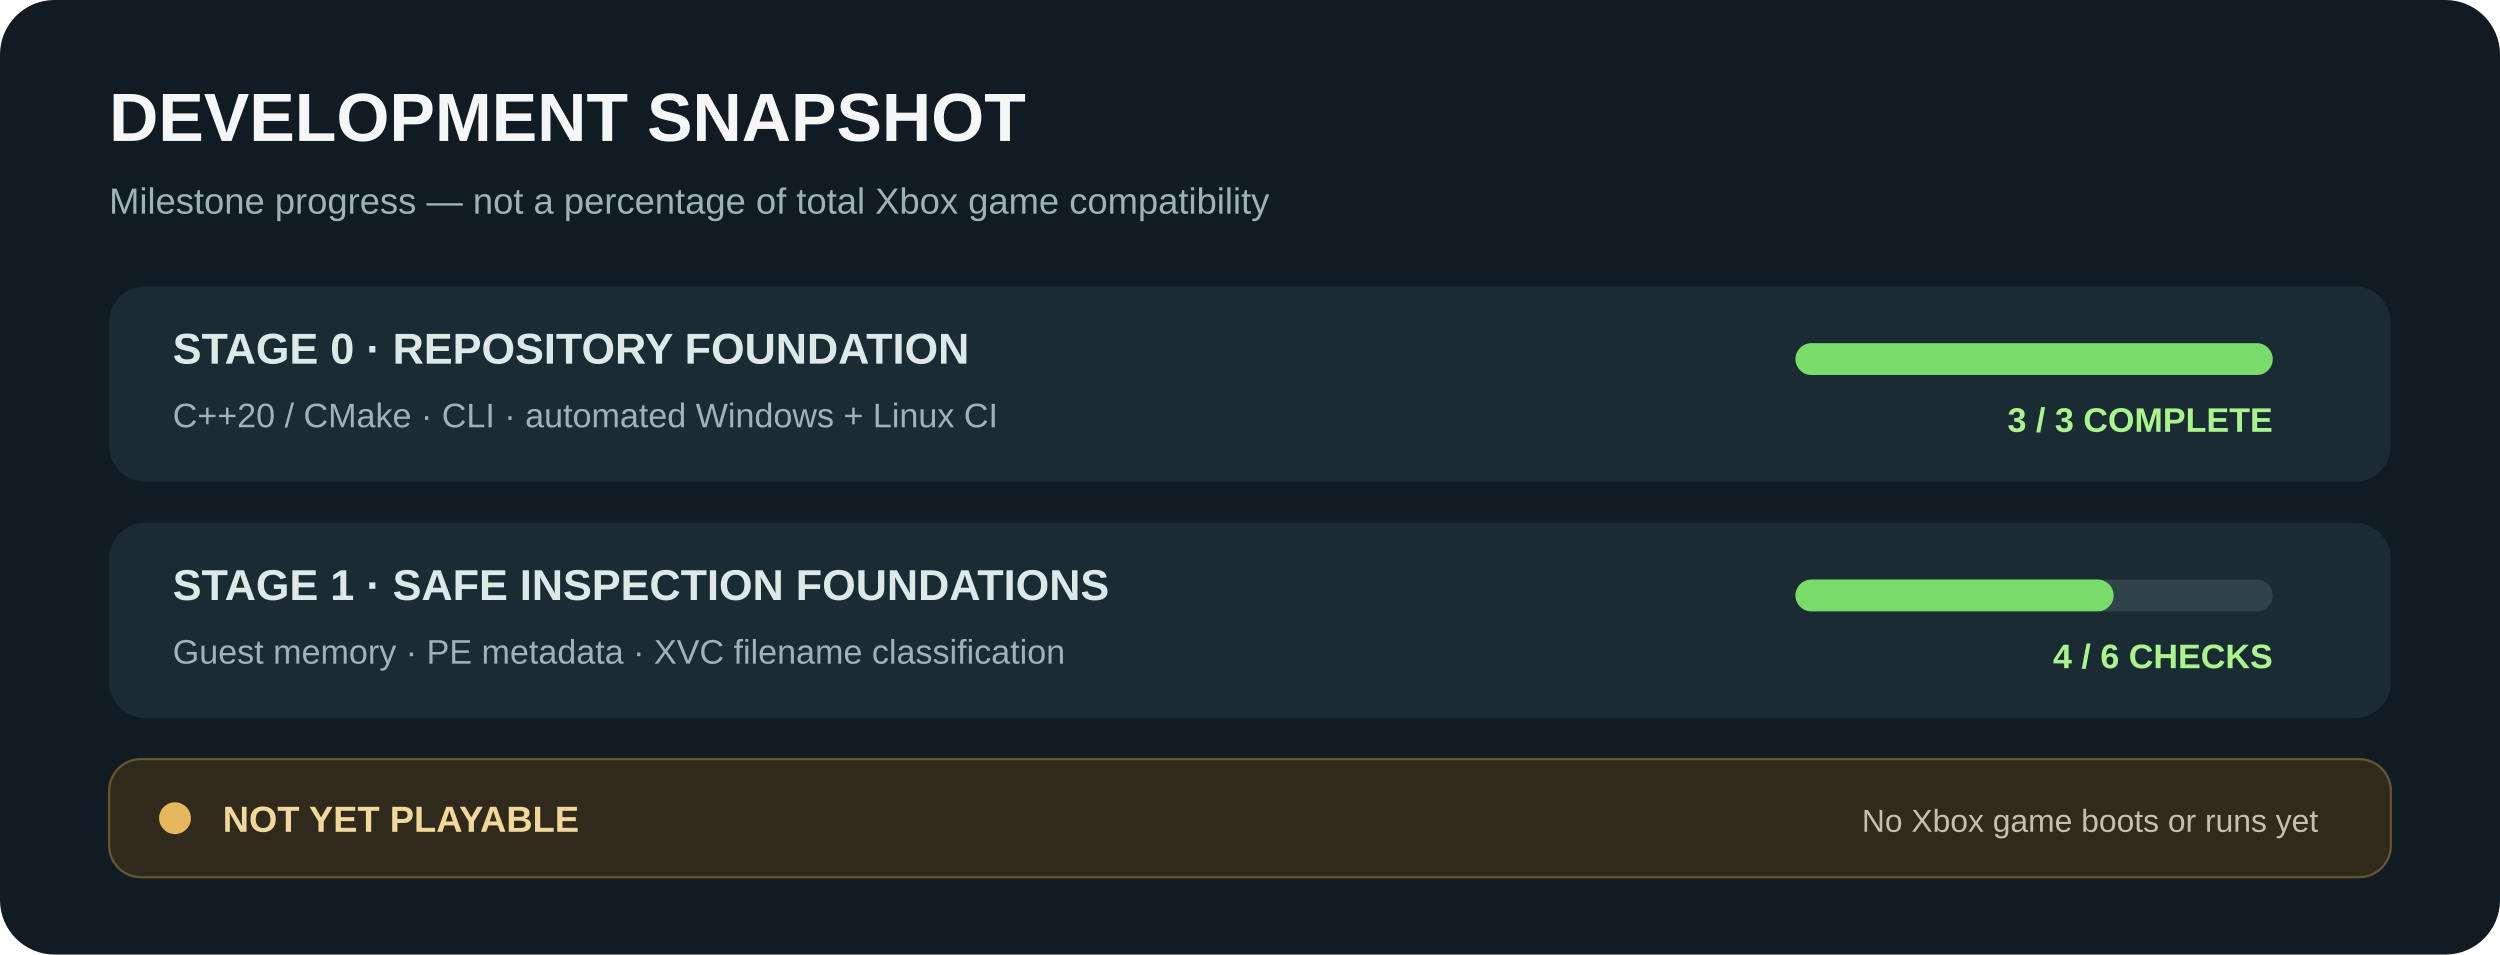
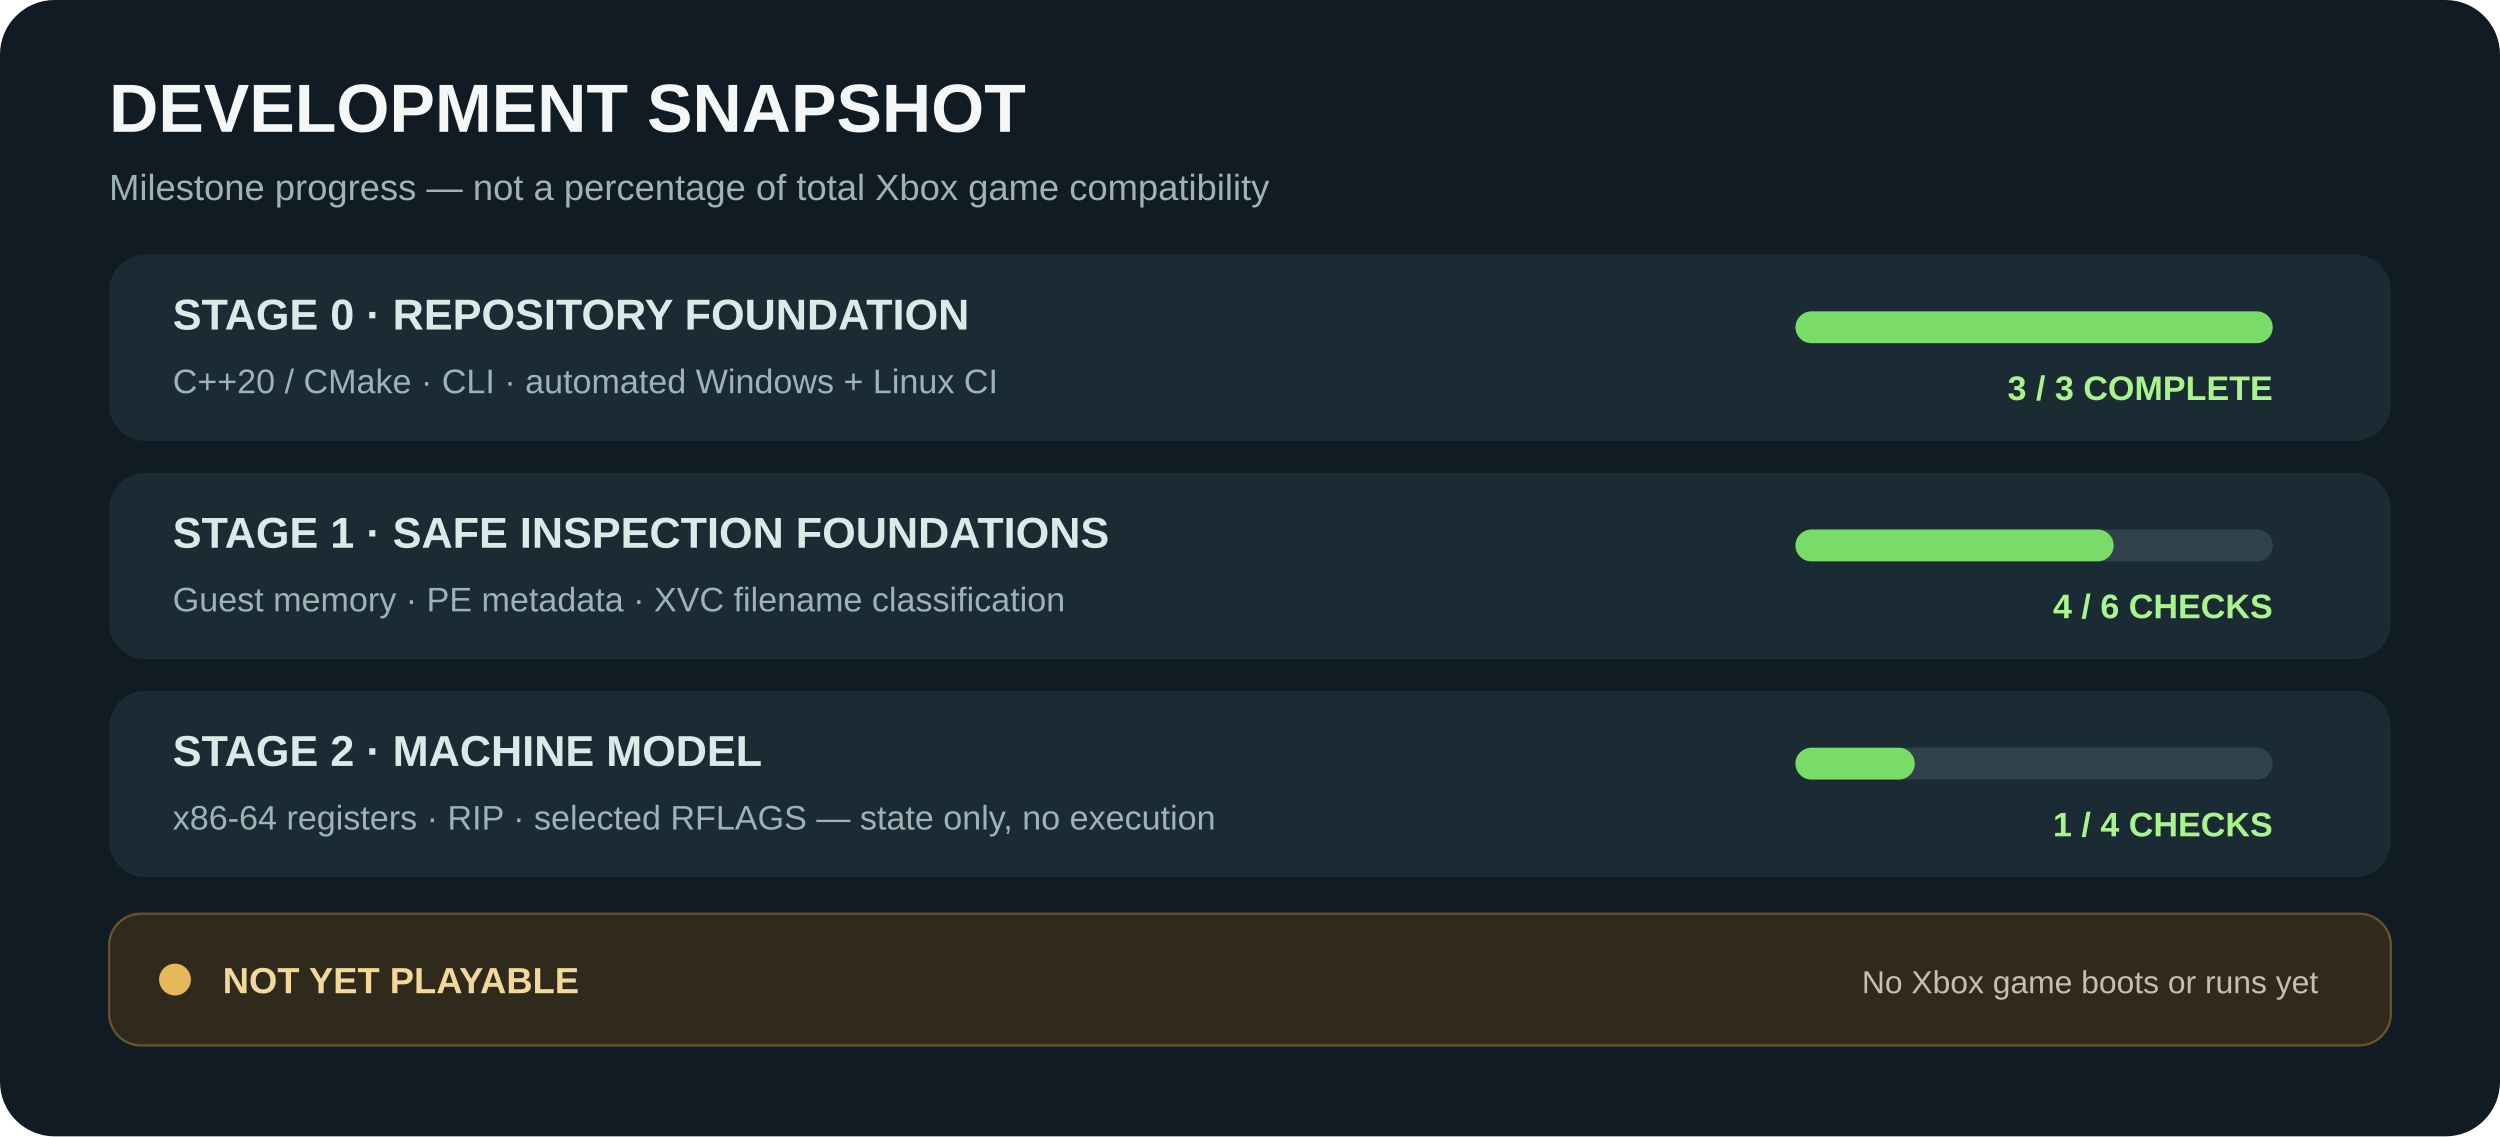
- <svg xmlns="http://www.w3.org/2000/svg" width="1100" height="420" viewBox="0 0 1100 420" role="img" aria-labelledby="title desc">
-   <rect width="1100" height="420" rx="24" fill="#101b24" />
-   <text x="48" y="62" fill="#f4f7f6" font-family="Arial,sans-serif" font-size="30" font-weight="700">DEVELOPMENT SNAPSHOT</text>
-   <text x="48" y="94" fill="#9fb2b7" font-family="Arial,sans-serif" font-size="16">Milestone progress — not a percentage of total Xbox game compatibility</text>
+ <svg xmlns="http://www.w3.org/2000/svg" width="1100" height="500" viewBox="0 0 1100 500" role="img" aria-labelledby="title desc">
+   <rect width="1100" height="500" rx="24" fill="#101b24" />
+   <text x="48" y="58" fill="#f4f7f6" font-family="Arial,sans-serif" font-size="30" font-weight="700">DEVELOPMENT SNAPSHOT</text>
+   <text x="48" y="88" fill="#9fb2b7" font-family="Arial,sans-serif" font-size="16">Milestone progress — not a percentage of total Xbox game compatibility</text>
  <g font-family="Arial,sans-serif">
-     <rect x="48" y="126" width="1004" height="86" rx="16" fill="#1a2b34" />
-     <text x="76" y="160" fill="#dce9e7" font-size="19" font-weight="700">STAGE 0 · REPOSITORY FOUNDATION</text>
-     <text x="76" y="188" fill="#9fb2b7" font-size="15">C++20 / CMake · CLI · automated Windows + Linux CI</text>
-     <rect x="790" y="151" width="210" height="14" rx="7" fill="#31434a" />
-     <rect x="790" y="151" width="210" height="14" rx="7" fill="#79dc69" />
-     <text x="1000" y="190" text-anchor="end" fill="#a9f48c" font-size="15" font-weight="700">3 / 3 COMPLETE</text>
-     <rect x="48" y="230" width="1004" height="86" rx="16" fill="#1a2b34" />
-     <text x="76" y="264" fill="#dce9e7" font-size="19" font-weight="700">STAGE 1 · SAFE INSPECTION FOUNDATIONS</text>
-     <text x="76" y="292" fill="#9fb2b7" font-size="15">Guest memory · PE metadata · XVC filename classification</text>
-     <rect x="790" y="255" width="210" height="14" rx="7" fill="#31434a" />
-     <rect x="790" y="255" width="140" height="14" rx="7" fill="#79dc69" />
-     <text x="1000" y="294" text-anchor="end" fill="#a9f48c" font-size="15" font-weight="700">4 / 6 CHECKS</text>
-     <rect x="48" y="334" width="1004" height="52" rx="14" fill="#302a1c" stroke="#8b7138" stroke-opacity=".65" />
-     <circle cx="77" cy="360" r="7" fill="#e5b85b" />
-     <text x="98" y="366" fill="#f2d99b" font-size="16" font-weight="700">NOT YET PLAYABLE</text>
-     <text x="1020" y="366" text-anchor="end" fill="#c5c0ad" font-size="14">No Xbox game boots or runs yet</text>
+     <rect x="48" y="112" width="1004" height="82" rx="16" fill="#1a2b34" />
+     <text x="76" y="145" fill="#dce9e7" font-size="19" font-weight="700">STAGE 0 · REPOSITORY FOUNDATION</text>
+     <text x="76" y="173" fill="#9fb2b7" font-size="15">C++20 / CMake · CLI · automated Windows + Linux CI</text>
+     <rect x="790" y="137" width="210" height="14" rx="7" fill="#79dc69" />
+     <text x="1000" y="176" text-anchor="end" fill="#a9f48c" font-size="15" font-weight="700">3 / 3 COMPLETE</text>
+     <rect x="48" y="208" width="1004" height="82" rx="16" fill="#1a2b34" />
+     <text x="76" y="241" fill="#dce9e7" font-size="19" font-weight="700">STAGE 1 · SAFE INSPECTION FOUNDATIONS</text>
+     <text x="76" y="269" fill="#9fb2b7" font-size="15">Guest memory · PE metadata · XVC filename classification</text>
+     <rect x="790" y="233" width="210" height="14" rx="7" fill="#31434a" />
+     <rect x="790" y="233" width="140" height="14" rx="7" fill="#79dc69" />
+     <text x="1000" y="272" text-anchor="end" fill="#a9f48c" font-size="15" font-weight="700">4 / 6 CHECKS</text>
+     <rect x="48" y="304" width="1004" height="82" rx="16" fill="#1a2b34" />
+     <text x="76" y="337" fill="#dce9e7" font-size="19" font-weight="700">STAGE 2 · MACHINE MODEL</text>
+     <text x="76" y="365" fill="#9fb2b7" font-size="15">x86-64 registers · RIP · selected RFLAGS — state only, no execution</text>
+     <rect x="790" y="329" width="210" height="14" rx="7" fill="#31434a" />
+     <rect x="790" y="329" width="52.5" height="14" rx="7" fill="#79dc69" />
+     <text x="1000" y="368" text-anchor="end" fill="#a9f48c" font-size="15" font-weight="700">1 / 4 CHECKS</text>
+     <rect x="48" y="402" width="1004" height="58" rx="14" fill="#302a1c" stroke="#8b7138" stroke-opacity=".65" />
+     <circle cx="77" cy="431" r="7" fill="#e5b85b" />
+     <text x="98" y="437" fill="#f2d99b" font-size="16" font-weight="700">NOT YET PLAYABLE</text>
+     <text x="1020" y="437" text-anchor="end" fill="#c5c0ad" font-size="14">No Xbox game boots or runs yet</text>
  </g>
</svg>
